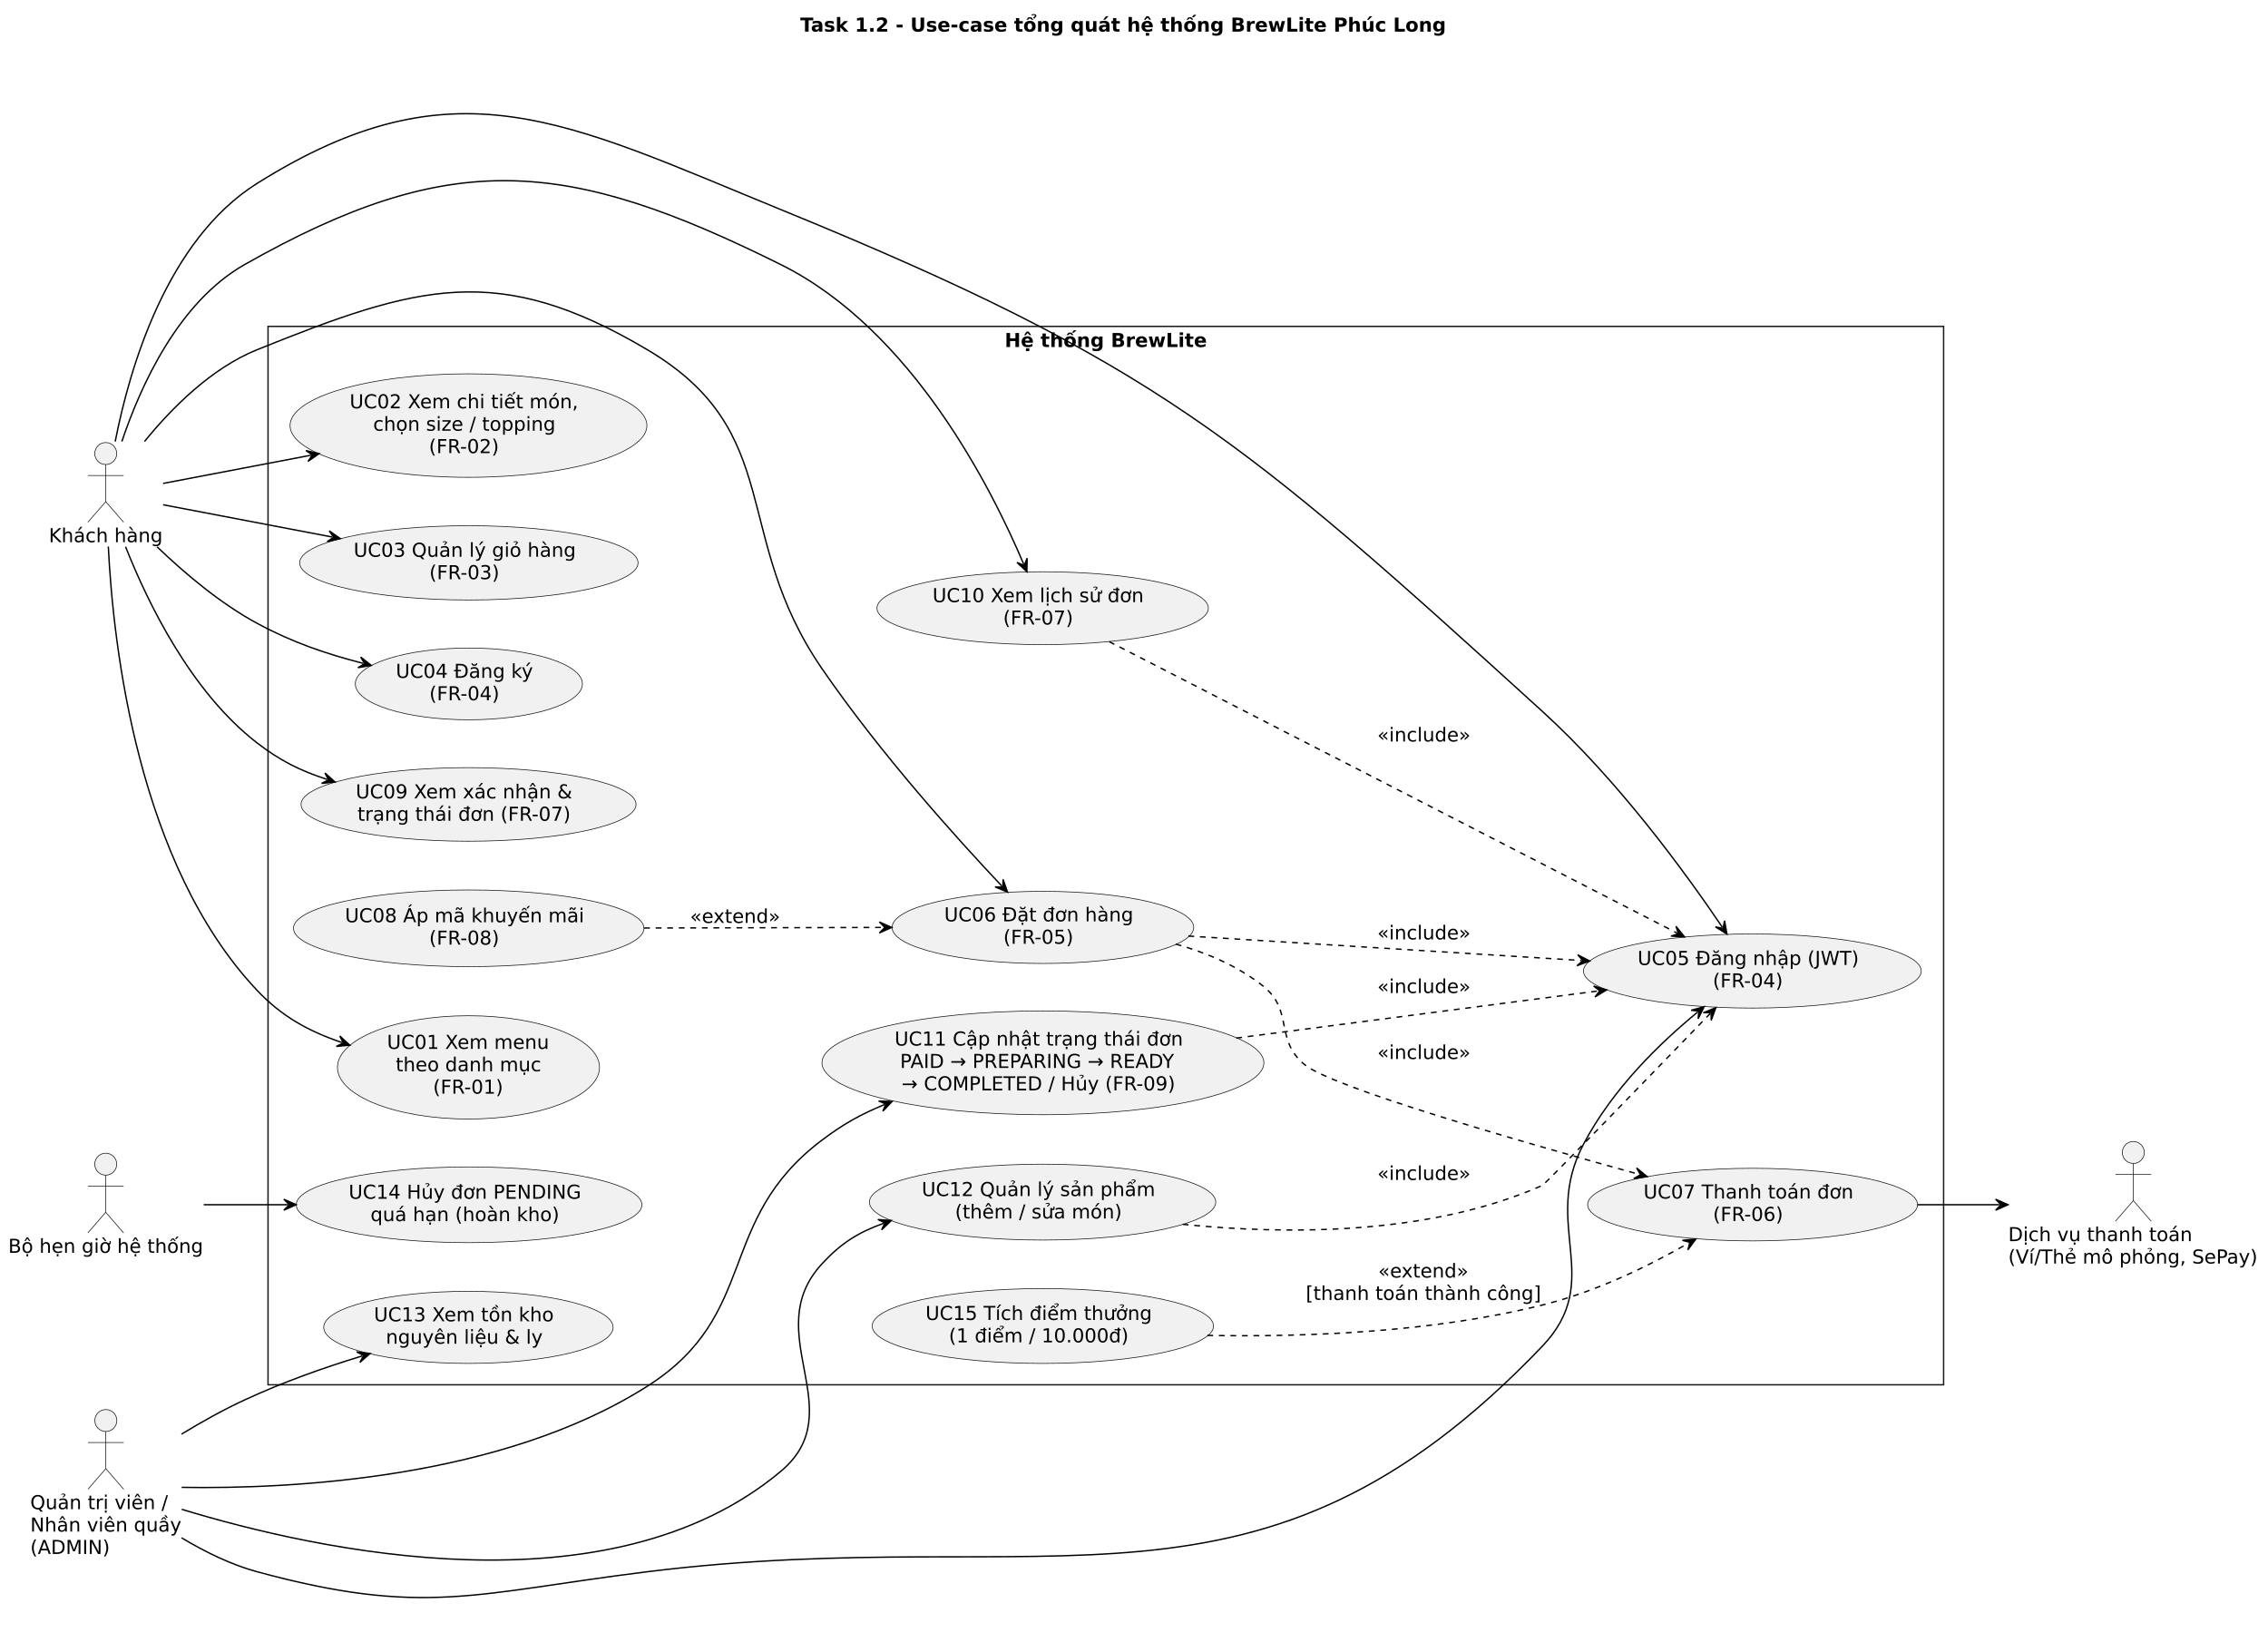
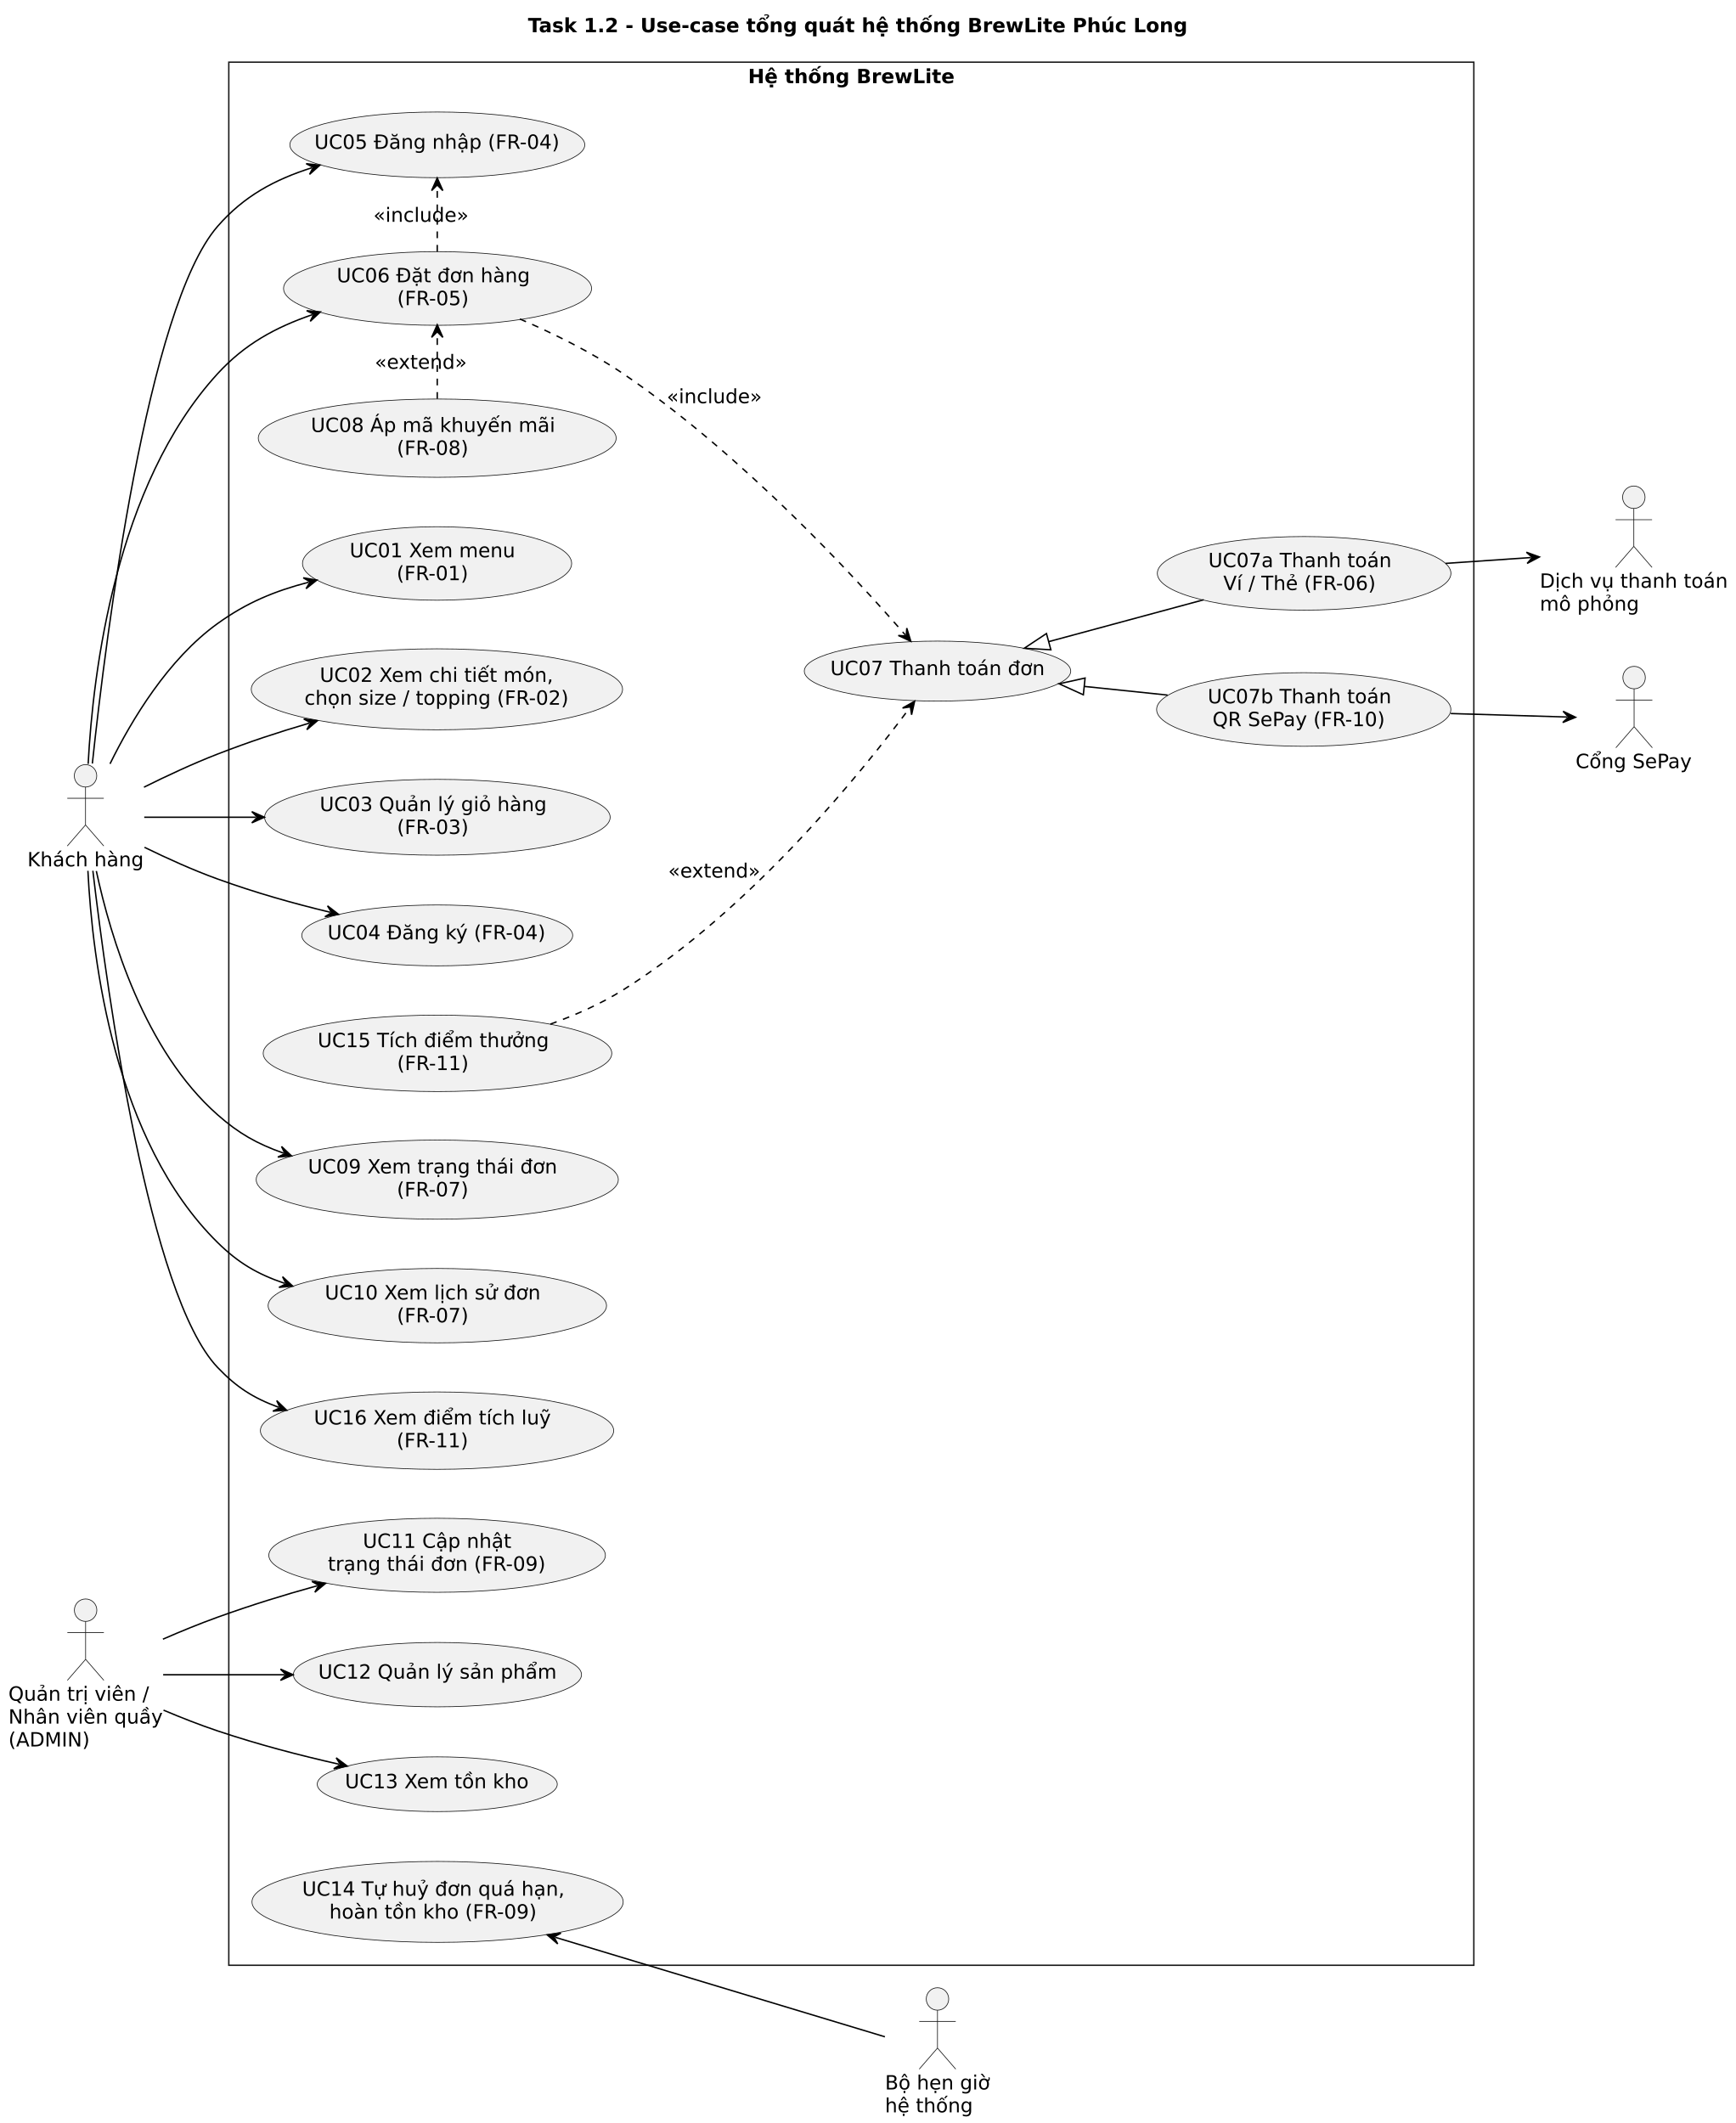
- <svg xmlns="http://www.w3.org/2000/svg" contentStyleType="text/css" height="2003.333px" preserveAspectRatio="none" style="width:2750px;height:2003px;background:#FFFFFF;" version="1.1" viewBox="0 0 2750 2003" width="2750px" zoomAndPan="magnify">
+ <svg xmlns="http://www.w3.org/2000/svg" contentStyleType="text/css" height="2206.458px" preserveAspectRatio="none" style="width:1803px;height:2206px;background:#FFFFFF;" version="1.1" viewBox="0 0 1803 2206" width="1803.958px" zoomAndPan="magnify">
  <defs />
  <g>
-     <text fill="#000000" font-family="DejaVu Sans" font-size="23.333" font-weight="bold" lengthAdjust="spacing" textLength="786.099" x="970.318" y="38.325">Task 1.2 - Use-case tổng quát hệ thống BrewLite Phúc Long</text>
+     <text fill="#000000" font-family="DejaVu Sans" font-size="20.417" font-weight="bold" lengthAdjust="spacing" textLength="687.836" x="548.54" y="33.535">Task 1.2 - Use-case tổng quát hệ thống BrewLite Phúc Long</text>
    <g id="cluster_Hệ thống BrewLite">
-       <rect fill="none" height="1283.333" style="stroke:#181818;stroke-width:1.667;" width="2031.667" x="325" y="395.762" />
-       <text fill="#000000" font-family="DejaVu Sans" font-size="23.333" font-weight="bold" lengthAdjust="spacing" textLength="245.228" x="1218.219" y="420.753">Hệ thống BrewLite</text>
+       <rect fill="none" height="1977.5" style="stroke:#181818;stroke-width:1.458;" width="1293.542" x="237.708" y="64.6" />
+       <text fill="#000000" font-family="DejaVu Sans" font-size="20.417" font-weight="bold" lengthAdjust="spacing" textLength="214.574" x="777.192" y="86.468">Hệ thống BrewLite</text>
    </g>
    <g id="elem_UC01">
-       <ellipse cx="568.052" cy="1294.213" fill="#F1F1F1" rx="158.886" ry="62.618" style="stroke:#181818;stroke-width:0.833;" />
-       <text fill="#000000" font-family="DejaVu Sans" font-size="23.333" lengthAdjust="spacing" textLength="197.627" x="469.239" y="1271.796">UC01 Xem menu</text>
-       <text fill="#000000" font-family="DejaVu Sans" font-size="23.333" lengthAdjust="spacing" textLength="176.435" x="479.834" y="1298.957">theo danh mục</text>
-       <text fill="#000000" font-family="DejaVu Sans" font-size="23.333" lengthAdjust="spacing" textLength="85.951" x="525.077" y="1326.119">(FR-01)</text>
+       <ellipse cx="454.095" cy="585.493" fill="#F1F1F1" rx="139.825" ry="38.185" style="stroke:#181818;stroke-width:0.729;" />
+       <text fill="#000000" font-family="DejaVu Sans" font-size="20.417" lengthAdjust="spacing" textLength="172.924" x="363.259" y="579.075">UC01 Xem menu</text>
+       <text fill="#000000" font-family="DejaVu Sans" font-size="20.417" lengthAdjust="spacing" textLength="75.207" x="412.117" y="602.841">(FR-01)</text>
    </g>
    <g id="elem_UC02">
-       <ellipse cx="568.039" cy="516.011" fill="#F1F1F1" rx="216.372" ry="62.749" style="stroke:#181818;stroke-width:0.833;" />
-       <text fill="#000000" font-family="DejaVu Sans" font-size="23.333" lengthAdjust="spacing" textLength="278.245" x="423.916" y="495.095">UC02 Xem chi tiết món,</text>
-       <text fill="#000000" font-family="DejaVu Sans" font-size="23.333" lengthAdjust="spacing" textLength="221.165" x="452.456" y="522.257">chọn size / topping</text>
-       <text fill="#000000" font-family="DejaVu Sans" font-size="23.333" lengthAdjust="spacing" textLength="85.951" x="520.063" y="549.418">(FR-02)</text>
+       <ellipse cx="453.942" cy="716.263" fill="#F1F1F1" rx="192.9" ry="42.08" style="stroke:#181818;stroke-width:0.729;" />
+       <text fill="#000000" font-family="DejaVu Sans" font-size="20.417" lengthAdjust="spacing" textLength="243.465" x="332.209" y="708.531">UC02 Xem chi tiết món,</text>
+       <text fill="#000000" font-family="DejaVu Sans" font-size="20.417" lengthAdjust="spacing" textLength="275.216" x="316.333" y="732.297">chọn size / topping (FR-02)</text>
    </g>
    <g id="elem_UC03">
-       <ellipse cx="568.513" cy="682.464" fill="#F1F1F1" rx="205.179" ry="45.036" style="stroke:#181818;stroke-width:0.833;" />
-       <text fill="#000000" font-family="DejaVu Sans" font-size="23.333" lengthAdjust="spacing" textLength="269.518" x="428.753" y="675.129">UC03 Quản lý giỏ hàng</text>
-       <text fill="#000000" font-family="DejaVu Sans" font-size="23.333" lengthAdjust="spacing" textLength="85.951" x="520.537" y="702.291">(FR-03)</text>
+       <ellipse cx="454.428" cy="849.214" fill="#F1F1F1" rx="179.532" ry="39.406" style="stroke:#181818;stroke-width:0.729;" />
+       <text fill="#000000" font-family="DejaVu Sans" font-size="20.417" lengthAdjust="spacing" textLength="235.828" x="332.138" y="842.796">UC03 Quản lý giỏ hàng</text>
+       <text fill="#000000" font-family="DejaVu Sans" font-size="20.417" lengthAdjust="spacing" textLength="75.207" x="412.449" y="866.563">(FR-03)</text>
    </g>
    <g id="elem_UC04">
-       <ellipse cx="568.519" cy="829.266" fill="#F1F1F1" rx="137.685" ry="43.504" style="stroke:#181818;stroke-width:0.833;" />
-       <text fill="#000000" font-family="DejaVu Sans" font-size="23.333" lengthAdjust="spacing" textLength="167.196" x="479.921" y="821.931">UC04 Đăng ký</text>
-       <text fill="#000000" font-family="DejaVu Sans" font-size="23.333" lengthAdjust="spacing" textLength="85.951" x="520.544" y="849.093">(FR-04)</text>
+       <ellipse cx="454.287" cy="971.978" fill="#F1F1F1" rx="140.745" ry="31.649" style="stroke:#181818;stroke-width:0.729;" />
+       <text fill="#000000" font-family="DejaVu Sans" font-size="20.417" lengthAdjust="spacing" textLength="227.993" x="340.291" y="976.129">UC04 Đăng ký (FR-04)</text>
    </g>
    <g id="elem_UC05">
-       <ellipse cx="2124.786" cy="1177.385" fill="#F1F1F1" rx="204.786" ry="44.957" style="stroke:#181818;stroke-width:0.833;" />
-       <text fill="#000000" font-family="DejaVu Sans" font-size="23.333" lengthAdjust="spacing" textLength="268.39" x="1985.591" y="1170.051">UC05 Đăng nhập (JWT)</text>
-       <text fill="#000000" font-family="DejaVu Sans" font-size="23.333" lengthAdjust="spacing" textLength="85.951" x="2076.811" y="1197.212">(FR-04)</text>
+       <ellipse cx="454.363" cy="150.514" fill="#F1F1F1" rx="153.217" ry="34.143" style="stroke:#181818;stroke-width:0.729;" />
+       <text fill="#000000" font-family="DejaVu Sans" font-size="20.417" lengthAdjust="spacing" textLength="255.438" x="326.644" y="154.665">UC05 Đăng nhập (FR-04)</text>
+     </g>
+     <g id="elem_UC08">
+       <ellipse cx="454.261" cy="455.285" fill="#F1F1F1" rx="185.928" ry="40.685" style="stroke:#181818;stroke-width:0.729;" />
+       <text fill="#000000" font-family="DejaVu Sans" font-size="20.417" lengthAdjust="spacing" textLength="253.823" x="322.975" y="448.867">UC08 Áp mã khuyến mãi</text>
+       <text fill="#000000" font-family="DejaVu Sans" font-size="20.417" lengthAdjust="spacing" textLength="75.207" x="412.283" y="472.633">(FR-08)</text>
    </g>
    <g id="elem_UC06">
-       <ellipse cx="1264.559" cy="1124.508" fill="#F1F1F1" rx="182.892" ry="43.747" style="stroke:#181818;stroke-width:0.833;" />
-       <text fill="#000000" font-family="DejaVu Sans" font-size="23.333" lengthAdjust="spacing" textLength="229.403" x="1144.857" y="1117.174">UC06 Đặt đơn hàng</text>
-       <text fill="#000000" font-family="DejaVu Sans" font-size="23.333" lengthAdjust="spacing" textLength="85.951" x="1216.583" y="1144.335">(FR-05)</text>
+       <ellipse cx="454.614" cy="299.753" fill="#F1F1F1" rx="160.03" ry="38.279" style="stroke:#181818;stroke-width:0.729;" />
+       <text fill="#000000" font-family="DejaVu Sans" font-size="20.417" lengthAdjust="spacing" textLength="200.727" x="349.875" y="293.335">UC06 Đặt đơn hàng</text>
+       <text fill="#000000" font-family="DejaVu Sans" font-size="20.417" lengthAdjust="spacing" textLength="75.207" x="412.635" y="317.102">(FR-05)</text>
    </g>
    <g id="elem_UC07">
-       <ellipse cx="2125.05" cy="1460.605" fill="#F1F1F1" rx="200.05" ry="44.01" style="stroke:#181818;stroke-width:0.833;" />
-       <text fill="#000000" font-family="DejaVu Sans" font-size="23.333" lengthAdjust="spacing" textLength="254.616" x="1992.742" y="1453.27">UC07 Thanh toán đơn</text>
-       <text fill="#000000" font-family="DejaVu Sans" font-size="23.333" lengthAdjust="spacing" textLength="85.951" x="2077.075" y="1480.431">(FR-06)</text>
-     </g>
-     <g id="elem_UC08">
-       <ellipse cx="568.322" cy="1125.592" fill="#F1F1F1" rx="212.489" ry="46.498" style="stroke:#181818;stroke-width:0.833;" />
-       <text fill="#000000" font-family="DejaVu Sans" font-size="23.333" lengthAdjust="spacing" textLength="290.083" x="418.281" y="1118.258">UC08 Áp mã khuyến mãi</text>
-       <text fill="#000000" font-family="DejaVu Sans" font-size="23.333" lengthAdjust="spacing" textLength="85.951" x="520.347" y="1145.419">(FR-08)</text>
+       <ellipse cx="974.033" cy="697.344" fill="#F1F1F1" rx="138.408" ry="31.182" style="stroke:#181818;stroke-width:0.729;" />
+       <text fill="#000000" font-family="DejaVu Sans" font-size="20.417" lengthAdjust="spacing" textLength="222.789" x="862.639" y="701.495">UC07 Thanh toán đơn</text>
+     </g>
+     <g id="elem_UC07a">
+       <ellipse cx="1354.935" cy="595.763" fill="#F1F1F1" rx="152.539" ry="38.247" style="stroke:#181818;stroke-width:0.729;" />
+       <text fill="#000000" font-family="DejaVu Sans" font-size="20.417" lengthAdjust="spacing" textLength="190.419" x="1255.35" y="589.345">UC07a Thanh toán</text>
+       <text fill="#000000" font-family="DejaVu Sans" font-size="20.417" lengthAdjust="spacing" textLength="159.166" x="1270.977" y="613.111">Ví / Thẻ (FR-06)</text>
+     </g>
+     <g id="elem_UC07b">
+       <ellipse cx="1354.532" cy="737.223" fill="#F1F1F1" rx="152.865" ry="38.248" style="stroke:#181818;stroke-width:0.729;" />
+       <text fill="#000000" font-family="DejaVu Sans" font-size="20.417" lengthAdjust="spacing" textLength="190.868" x="1254.723" y="730.805">UC07b Thanh toán</text>
+       <text fill="#000000" font-family="DejaVu Sans" font-size="20.417" lengthAdjust="spacing" textLength="180.869" x="1259.722" y="754.571">QR SePay (FR-10)</text>
+     </g>
+     <g id="elem_UC15">
+       <ellipse cx="454.543" cy="1094.529" fill="#F1F1F1" rx="181.105" ry="39.721" style="stroke:#181818;stroke-width:0.729;" />
+       <text fill="#000000" font-family="DejaVu Sans" font-size="20.417" lengthAdjust="spacing" textLength="240.315" x="330.01" y="1088.111">UC15 Tích điểm thưởng</text>
+       <text fill="#000000" font-family="DejaVu Sans" font-size="20.417" lengthAdjust="spacing" textLength="75.207" x="412.564" y="1111.877">(FR-11)</text>
    </g>
    <g id="elem_UC09">
-       <ellipse cx="568.122" cy="975.386" fill="#F1F1F1" rx="203.122" ry="44.624" style="stroke:#181818;stroke-width:0.833;" />
-       <text fill="#000000" font-family="DejaVu Sans" font-size="23.333" lengthAdjust="spacing" textLength="263.594" x="431.325" y="968.051">UC09 Xem xác nhận &amp;</text>
-       <text fill="#000000" font-family="DejaVu Sans" font-size="23.333" lengthAdjust="spacing" textLength="259.435" x="433.405" y="995.213">trạng thái đơn (FR-07)</text>
+       <ellipse cx="454.284" cy="1225.727" fill="#F1F1F1" rx="188.138" ry="41.128" style="stroke:#181818;stroke-width:0.729;" />
+       <text fill="#000000" font-family="DejaVu Sans" font-size="20.417" lengthAdjust="spacing" textLength="259.904" x="319.957" y="1219.309">UC09 Xem trạng thái đơn</text>
+       <text fill="#000000" font-family="DejaVu Sans" font-size="20.417" lengthAdjust="spacing" textLength="75.207" x="412.306" y="1243.076">(FR-07)</text>
    </g>
    <g id="elem_UC10">
-       <ellipse cx="1264.263" cy="737.447" fill="#F1F1F1" rx="200.929" ry="44.186" style="stroke:#181818;stroke-width:0.833;" />
-       <text fill="#000000" font-family="DejaVu Sans" font-size="23.333" lengthAdjust="spacing" textLength="257.202" x="1130.662" y="730.112">UC10 Xem lịch sử đơn</text>
-       <text fill="#000000" font-family="DejaVu Sans" font-size="23.333" lengthAdjust="spacing" textLength="85.951" x="1216.287" y="757.274">(FR-07)</text>
+       <ellipse cx="454.355" cy="1356.7" fill="#F1F1F1" rx="175.813" ry="38.663" style="stroke:#181818;stroke-width:0.729;" />
+       <text fill="#000000" font-family="DejaVu Sans" font-size="20.417" lengthAdjust="spacing" textLength="225.052" x="337.454" y="1350.282">UC10 Xem lịch sử đơn</text>
+       <text fill="#000000" font-family="DejaVu Sans" font-size="20.417" lengthAdjust="spacing" textLength="75.207" x="412.377" y="1374.048">(FR-07)</text>
+     </g>
+     <g id="elem_UC16">
+       <ellipse cx="454.066" cy="1486.58" fill="#F1F1F1" rx="183.545" ry="40.209" style="stroke:#181818;stroke-width:0.729;" />
+       <text fill="#000000" font-family="DejaVu Sans" font-size="20.417" lengthAdjust="spacing" textLength="247.193" x="326.094" y="1480.161">UC16 Xem điểm tích luỹ</text>
+       <text fill="#000000" font-family="DejaVu Sans" font-size="20.417" lengthAdjust="spacing" textLength="75.207" x="412.088" y="1503.928">(FR-11)</text>
    </g>
    <g id="elem_UC11">
-       <ellipse cx="1264.575" cy="1288.691" fill="#F1F1F1" rx="267.908" ry="62.93" style="stroke:#181818;stroke-width:0.833;" />
-       <text fill="#000000" font-family="DejaVu Sans" font-size="23.333" lengthAdjust="spacing" textLength="349.806" x="1084.672" y="1267.776">UC11 Cập nhật trạng thái đơn</text>
-       <text fill="#000000" font-family="DejaVu Sans" font-size="23.333" lengthAdjust="spacing" textLength="336.476" x="1091.337" y="1294.938">PAID → PREPARING → READY</text>
-       <text fill="#000000" font-family="DejaVu Sans" font-size="23.333" lengthAdjust="spacing" textLength="332.739" x="1093.205" y="1322.099">→ COMPLETED / Hủy (FR-09)</text>
+       <ellipse cx="454.135" cy="1616.093" fill="#F1F1F1" rx="174.864" ry="38.473" style="stroke:#181818;stroke-width:0.729;" />
+       <text fill="#000000" font-family="DejaVu Sans" font-size="20.417" lengthAdjust="spacing" textLength="154.281" x="376.995" y="1608.362">UC11 Cập nhật</text>
+       <text fill="#000000" font-family="DejaVu Sans" font-size="20.417" lengthAdjust="spacing" textLength="227.006" x="340.632" y="1632.128">trạng thái đơn (FR-09)</text>
    </g>
    <g id="elem_UC12">
-       <ellipse cx="1264.157" cy="1457.593" fill="#F1F1F1" rx="209.99" ry="45.998" style="stroke:#181818;stroke-width:0.833;" />
-       <text fill="#000000" font-family="DejaVu Sans" font-size="23.333" lengthAdjust="spacing" textLength="283.133" x="1117.59" y="1450.258">UC12 Quản lý sản phẩm</text>
-       <text fill="#000000" font-family="DejaVu Sans" font-size="23.333" lengthAdjust="spacing" textLength="202.378" x="1157.968" y="1477.419">(thêm / sửa món)</text>
+       <ellipse cx="454.489" cy="1740.122" fill="#F1F1F1" rx="149.697" ry="33.439" style="stroke:#181818;stroke-width:0.729;" />
+       <text fill="#000000" font-family="DejaVu Sans" font-size="20.417" lengthAdjust="spacing" textLength="247.742" x="330.618" y="1744.274">UC12 Quản lý sản phẩm</text>
    </g>
    <g id="elem_UC13">
-       <ellipse cx="567.957" cy="1609.477" fill="#F1F1F1" rx="175.457" ry="43.716" style="stroke:#181818;stroke-width:0.833;" />
-       <text fill="#000000" font-family="DejaVu Sans" font-size="23.333" lengthAdjust="spacing" textLength="219.172" x="453.371" y="1602.142">UC13 Xem tồn kho</text>
-       <text fill="#000000" font-family="DejaVu Sans" font-size="23.333" lengthAdjust="spacing" textLength="190.187" x="467.863" y="1629.304">nguyên liệu &amp; ly</text>
+       <ellipse cx="454.288" cy="1853.978" fill="#F1F1F1" rx="124.705" ry="28.441" style="stroke:#181818;stroke-width:0.729;" />
+       <text fill="#000000" font-family="DejaVu Sans" font-size="20.417" lengthAdjust="spacing" textLength="191.775" x="358.401" y="1858.13">UC13 Xem tồn kho</text>
    </g>
    <g id="elem_UC14">
-       <ellipse cx="568.745" cy="1460.844" fill="#F1F1F1" rx="209.579" ry="45.916" style="stroke:#181818;stroke-width:0.833;" />
-       <text fill="#000000" font-family="DejaVu Sans" font-size="23.333" lengthAdjust="spacing" textLength="281.982" x="422.754" y="1453.509">UC14 Hủy đơn PENDING</text>
-       <text fill="#000000" font-family="DejaVu Sans" font-size="23.333" lengthAdjust="spacing" textLength="228.958" x="449.266" y="1480.671">quá hạn (hoàn kho)</text>
-     </g>
-     <g id="elem_UC15">
-       <ellipse cx="1264.477" cy="1607.824" fill="#F1F1F1" rx="206.977" ry="45.395" style="stroke:#181818;stroke-width:0.833;" />
-       <text fill="#000000" font-family="DejaVu Sans" font-size="23.333" lengthAdjust="spacing" textLength="274.645" x="1122.155" y="1600.489">UC15 Tích điểm thưởng</text>
-       <text fill="#000000" font-family="DejaVu Sans" font-size="23.333" lengthAdjust="spacing" textLength="217.998" x="1150.478" y="1627.65">(1 điểm / 10.000đ)</text>
+       <ellipse cx="454.631" cy="1976.255" fill="#F1F1F1" rx="192.86" ry="42.072" style="stroke:#181818;stroke-width:0.729;" />
+       <text fill="#000000" font-family="DejaVu Sans" font-size="20.417" lengthAdjust="spacing" textLength="272.684" x="313.914" y="1969.837">UC14 Tự huỷ đơn quá hạn,</text>
+       <text fill="#000000" font-family="DejaVu Sans" font-size="20.417" lengthAdjust="spacing" textLength="216.249" x="342.131" y="1993.603">hoàn tồn kho (FR-09)</text>
    </g>
    <g id="elem_KH">
-       <ellipse cx="128.221" cy="549.928" fill="#F1F1F1" rx="13.333" ry="13.333" style="stroke:#181818;stroke-width:0.833;" />
-       <path d="M128.221,563.261 L128.221,608.261 M106.554,576.595 L149.888,576.595 M128.221,608.261 L106.554,633.261 M128.221,608.261 L149.888,633.261 " fill="none" style="stroke:#181818;stroke-width:0.833;" />
-       <text fill="#000000" font-family="DejaVu Sans" font-size="23.333" lengthAdjust="spacing" textLength="138.109" x="59.167" y="657.42">Khách hàng</text>
+       <ellipse cx="88.86" cy="806.162" fill="#F1F1F1" rx="11.667" ry="11.667" style="stroke:#181818;stroke-width:0.729;" />
+       <path d="M88.86,817.829 L88.86,857.204 M69.902,829.495 L107.818,829.495 M88.86,857.204 L69.902,879.079 M88.86,857.204 L107.818,879.079 " fill="none" style="stroke:#181818;stroke-width:0.729;" />
+       <text fill="#000000" font-family="DejaVu Sans" font-size="20.417" lengthAdjust="spacing" textLength="120.845" x="28.438" y="900.217">Khách hàng</text>
    </g>
    <g id="elem_AD">
-       <ellipse cx="128.32" cy="1722.428" fill="#F1F1F1" rx="13.333" ry="13.333" style="stroke:#181818;stroke-width:0.833;" />
-       <path d="M128.32,1735.762 L128.32,1780.762 M106.653,1749.095 L149.986,1749.095 M128.32,1780.762 L106.653,1805.762 M128.32,1780.762 L149.986,1805.762 " fill="none" style="stroke:#181818;stroke-width:0.833;" />
-       <text fill="#000000" font-family="DejaVu Sans" font-size="23.333" lengthAdjust="spacing" textLength="167.013" x="36.667" y="1829.92">Quản trị viên /</text>
-       <text fill="#000000" font-family="DejaVu Sans" font-size="23.333" lengthAdjust="spacing" textLength="183.306" x="36.667" y="1857.081">Nhân viên quầy</text>
-       <text fill="#000000" font-family="DejaVu Sans" font-size="23.333" lengthAdjust="spacing" textLength="96.603" x="36.667" y="1884.243">(ADMIN)</text>
+       <ellipse cx="88.946" cy="1673.141" fill="#F1F1F1" rx="11.667" ry="11.667" style="stroke:#181818;stroke-width:0.729;" />
+       <path d="M88.946,1684.808 L88.946,1724.183 M69.988,1696.475 L107.905,1696.475 M88.946,1724.183 L69.988,1746.058 M88.946,1724.183 L107.905,1746.058 " fill="none" style="stroke:#181818;stroke-width:0.729;" />
+       <text fill="#000000" font-family="DejaVu Sans" font-size="20.417" lengthAdjust="spacing" textLength="146.137" x="8.75" y="1767.197">Quản trị viên /</text>
+       <text fill="#000000" font-family="DejaVu Sans" font-size="20.417" lengthAdjust="spacing" textLength="160.393" x="8.75" y="1790.963">Nhân viên quầy</text>
+       <text fill="#000000" font-family="DejaVu Sans" font-size="20.417" lengthAdjust="spacing" textLength="84.528" x="8.75" y="1814.729">(ADMIN)</text>
    </g>
    <g id="elem_PAY">
-       <ellipse cx="2586.701" cy="1397.428" fill="#F1F1F1" rx="13.333" ry="13.333" style="stroke:#181818;stroke-width:0.833;" />
-       <path d="M2586.701,1410.762 L2586.701,1455.762 M2565.034,1424.095 L2608.367,1424.095 M2586.701,1455.762 L2565.034,1480.762 M2586.701,1455.762 L2608.367,1480.762 " fill="none" style="stroke:#181818;stroke-width:0.833;" />
-       <text fill="#000000" font-family="DejaVu Sans" font-size="23.333" lengthAdjust="spacing" textLength="223.239" x="2435" y="1504.92">Dịch vụ thanh toán</text>
-       <text fill="#000000" font-family="DejaVu Sans" font-size="23.333" lengthAdjust="spacing" textLength="303.402" x="2435" y="1532.081">(Ví/Thẻ mô phỏng, SePay)</text>
+       <ellipse cx="1697.459" cy="516.683" fill="#F1F1F1" rx="11.667" ry="11.667" style="stroke:#181818;stroke-width:0.729;" />
+       <path d="M1697.459,528.35 L1697.459,567.725 M1678.5,540.016 L1716.417,540.016 M1697.459,567.725 L1678.5,589.6 M1697.459,567.725 L1716.417,589.6 " fill="none" style="stroke:#181818;stroke-width:0.729;" />
+       <text fill="#000000" font-family="DejaVu Sans" font-size="20.417" lengthAdjust="spacing" textLength="195.334" x="1599.792" y="610.738">Dịch vụ thanh toán</text>
+       <text fill="#000000" font-family="DejaVu Sans" font-size="20.417" lengthAdjust="spacing" textLength="103.16" x="1599.792" y="634.505">mô phỏng</text>
+     </g>
+     <g id="elem_SEPAY">
+       <ellipse cx="1697.761" cy="704.079" fill="#F1F1F1" rx="11.667" ry="11.667" style="stroke:#181818;stroke-width:0.729;" />
+       <path d="M1697.761,715.745 L1697.761,755.12 M1678.802,727.412 L1716.719,727.412 M1697.761,755.12 L1678.802,776.995 M1697.761,755.12 L1716.719,776.995 " fill="none" style="stroke:#181818;stroke-width:0.729;" />
+       <text fill="#000000" font-family="DejaVu Sans" font-size="20.417" lengthAdjust="spacing" textLength="121.563" x="1636.979" y="798.134">Cổng SePay</text>
    </g>
    <g id="elem_TIMER">
-       <ellipse cx="128.205" cy="1411.595" fill="#F1F1F1" rx="13.333" ry="13.333" style="stroke:#181818;stroke-width:0.833;" />
-       <path d="M128.205,1424.928 L128.205,1469.928 M106.538,1438.262 L149.871,1438.262 M128.205,1469.928 L106.538,1494.928 M128.205,1469.928 L149.871,1494.928 " fill="none" style="stroke:#181818;stroke-width:0.833;" />
-       <text fill="#000000" font-family="DejaVu Sans" font-size="23.333" lengthAdjust="spacing" textLength="236.41" x="10" y="1519.087">Bộ hẹn giờ hệ thống</text>
+       <ellipse cx="974" cy="2077.1" fill="#F1F1F1" rx="11.667" ry="11.667" style="stroke:#181818;stroke-width:0.729;" />
+       <path d="M974,2088.766 L974,2128.141 M955.042,2100.433 L992.958,2100.433 M974,2128.141 L955.042,2150.016 M974,2128.141 L992.958,2150.016 " fill="none" style="stroke:#181818;stroke-width:0.729;" />
+       <text fill="#000000" font-family="DejaVu Sans" font-size="20.417" lengthAdjust="spacing" textLength="109.042" x="919.479" y="2171.155">Bộ hẹn giờ</text>
+       <text fill="#000000" font-family="DejaVu Sans" font-size="20.417" lengthAdjust="spacing" textLength="91.327" x="919.479" y="2194.921">hệ thống</text>
    </g>
    <g id="link_KH_UC01">
-       <path d="M131.333,662.645 C137.267,783.412 167.117,1047.611 311.667,1200.762 C341.6,1232.461 373.729,1250.235 414.646,1264.102 " fill="none" id="KH-to-UC01" style="stroke:#000000;stroke-width:1.667;" />
-       <polygon fill="#000000" points="424.117,1267.312,412.05,1256.183,416.224,1264.637,407.771,1268.811,424.117,1267.312" style="stroke:#000000;stroke-width:1.667;" />
+       <path d="M114.304,793.693 C136.748,748.018 174.577,684.975 226.042,647.933 C256.215,626.218 285.124,614.218 320.765,604.943 " fill="none" id="KH-to-UC01" style="stroke:#000000;stroke-width:1.458;" />
+       <polygon fill="#000000" points="329.233,602.739,315.062,600.399,322.177,604.576,318,611.69,329.233,602.739" style="stroke:#000000;stroke-width:1.458;" />
    </g>
    <g id="link_KH_UC02">
-       <path d="M197.75,586.162 C248.417,576.495 310.344,564.668 377.127,551.934 " fill="none" id="KH-to-UC02" style="stroke:#000000;stroke-width:1.667;" />
-       <polygon fill="#000000" points="386.95,550.062,370.967,546.322,378.764,551.622,373.464,559.419,386.95,550.062" style="stroke:#000000;stroke-width:1.667;" />
+       <path d="M149.581,817.96 C173.002,806.293 200.433,793.475 226.042,783.558 C259.16,770.739 287.401,761.401 321.38,751.383 " fill="none" id="KH-to-UC02" style="stroke:#000000;stroke-width:1.458;" />
+       <polygon fill="#000000" points="329.773,748.908,315.534,747.025,322.779,750.97,318.834,758.215,329.773,748.908" style="stroke:#000000;stroke-width:1.458;" />
    </g>
    <g id="link_KH_UC03">
-       <path d="M197.75,612.028 C255,622.945 329.377,637.136 402.877,651.169 " fill="none" id="KH-to-UC03" style="stroke:#000000;stroke-width:1.667;" />
-       <polygon fill="#000000" points="412.7,653.045,399.216,643.683,404.514,651.482,396.716,656.78,412.7,653.045" style="stroke:#000000;stroke-width:1.667;" />
+       <path d="M149.858,849.183 C184.29,849.183 220.894,849.183 266,849.183 " fill="none" id="KH-to-UC03" style="stroke:#000000;stroke-width:1.458;" />
+       <polygon fill="#000000" points="274.75,849.183,261.625,843.35,267.458,849.183,261.625,855.016,274.75,849.183" style="stroke:#000000;stroke-width:1.458;" />
    </g>
    <g id="link_KH_UC04">
-       <path d="M190.483,663.062 C223.617,694.861 266.983,731.578 311.667,755.761 C354.417,778.878 395.541,792.931 440.525,804.365 " fill="none" id="KH-to-UC04" style="stroke:#000000;stroke-width:1.667;" />
-       <polygon fill="#000000" points="450.217,806.828,437.321,796.672,442.14,804.775,434.037,809.594,450.217,806.828" style="stroke:#000000;stroke-width:1.667;" />
+       <path d="M150.135,880.45 C173.41,891.825 200.565,904.148 226.042,913.35 C266.379,927.933 303.478,938.339 343.159,947.964 " fill="none" id="KH-to-UC04" style="stroke:#000000;stroke-width:1.458;" />
+       <polygon fill="#000000" points="351.663,950.027,340.282,941.264,344.576,948.308,337.532,952.602,351.663,950.027" style="stroke:#000000;stroke-width:1.458;" />
    </g>
    <g id="link_KH_UC05">
-       <path d="M139.7,535.378 C156.9,447.278 201.917,291.345 311.667,222.428 C550.967,72.162 685.1,147.178 946.667,254.095 C1401.567,440.012 1506.433,531.778 1870,862.428 C1963.2,947.178 2044.648,1059.661 2088.348,1124.278 " fill="none" id="KH-to-UC05" style="stroke:#000000;stroke-width:1.667;" />
-       <polygon fill="#000000" points="2093.95,1132.562,2091.069,1116.401,2089.282,1125.659,2080.024,1123.871,2093.95,1132.562" style="stroke:#000000;stroke-width:1.667;" />
+       <path d="M95.944,793.387 C110.352,658.404 153.081,319.152 226.042,235.225 C253.327,203.827 285.096,186.727 324.019,174.302 " fill="none" id="KH-to-UC05" style="stroke:#000000;stroke-width:1.458;" />
+       <polygon fill="#000000" points="332.354,171.641,318.077,170.076,325.408,173.859,321.625,181.19,332.354,171.641" style="stroke:#000000;stroke-width:1.458;" />
    </g>
    <g id="link_KH_UC06">
-       <path d="M175.2,535.345 C207.917,495.078 256.033,446.528 311.667,424.095 C506.767,345.411 604.017,316.845 785,424.095 C953.55,523.978 885.683,649.312 996.667,810.761 C1067.783,914.228 1159.904,1016.255 1214.82,1074.455 " fill="none" id="KH-to-UC06" style="stroke:#000000;stroke-width:1.667;" />
-       <polygon fill="#000000" points="1221.683,1081.728,1216.238,1066.243,1215.964,1075.667,1206.54,1075.393,1221.683,1081.728" style="stroke:#000000;stroke-width:1.667;" />
+       <path d="M91.598,793.766 C96.571,698.814 119.992,504.112 226.042,388.35 C254.173,357.637 285.959,340.226 324.604,326.94 " fill="none" id="KH-to-UC06" style="stroke:#000000;stroke-width:1.458;" />
+       <polygon fill="#000000" points="332.879,324.095,318.571,322.846,325.984,326.466,322.363,333.879,332.879,324.095" style="stroke:#000000;stroke-width:1.458;" />
    </g>
    <g id="link_KH_UC09">
-       <path d="M152.283,662.978 C179.433,731.611 231.817,839.111 311.667,900.761 C339.25,922.045 363.226,934.194 396.743,945.127 " fill="none" id="KH-to-UC09" style="stroke:#000000;stroke-width:1.667;" />
-       <polygon fill="#000000" points="406.25,948.228,394.057,937.238,398.327,945.644,389.922,949.914,406.25,948.228" style="stroke:#000000;stroke-width:1.667;" />
+       <path d="M100.085,905.066 C114.99,974.366 150.194,1091.485 226.042,1158.35 C247.902,1177.629 266.831,1188.464 294.7,1198.264 " fill="none" id="KH-to-UC09" style="stroke:#000000;stroke-width:1.458;" />
+       <polygon fill="#000000" points="302.954,1201.166,292.507,1191.309,296.075,1198.747,288.637,1202.315,302.954,1201.166" style="stroke:#000000;stroke-width:1.458;" />
    </g>
    <g id="link_KH_UC10">
-       <path d="M147.767,535.345 C170.233,468.345 216.067,366.445 296.667,320.762 C548,178.311 687.95,192.228 946.667,320.762 C1106.4,400.111 1203.102,593.936 1241.235,684.019 " fill="none" id="KH-to-UC10" style="stroke:#000000;stroke-width:1.667;" />
-       <polygon fill="#000000" points="1245.133,693.228,1245.425,676.816,1241.885,685.554,1233.147,682.014,1245.133,693.228" style="stroke:#000000;stroke-width:1.667;" />
-     </g>
-     <g id="link_AD_UC05">
-       <path d="M220.033,1864.578 C248.017,1881.378 279.9,1897.128 311.667,1905.762 C514.667,1960.945 576.233,1931.645 785,1905.762 C1278.5,1844.545 1526.45,1991.961 1870,1632.428 C1946.783,1552.078 1868.167,1485.728 1920,1387.428 C1955.633,1319.861 2011.922,1265.528 2058.638,1226.961 " fill="none" id="AD-to-UC05" style="stroke:#000000;stroke-width:1.667;" />
-       <polygon fill="#000000" points="2066.35,1220.595,2050.538,1225.003,2059.924,1225.9,2059.027,1235.285,2066.35,1220.595" style="stroke:#000000;stroke-width:1.667;" />
+       <path d="M91.335,904.862 C95.958,998.05 118.942,1185.664 226.042,1291.058 C247.508,1312.189 267.065,1323.776 295.838,1333.576 " fill="none" id="KH-to-UC10" style="stroke:#000000;stroke-width:1.458;" />
+       <polygon fill="#000000" points="304.121,1336.398,293.577,1326.644,297.219,1334.047,289.816,1337.688,304.121,1336.398" style="stroke:#000000;stroke-width:1.458;" />
+     </g>
+     <g id="link_KH_UC16">
+       <path d="M96.483,904.804 C111.621,1033.443 154.992,1346.241 226.042,1420.85 C245.54,1441.325 262.787,1452.516 289.591,1462.345 " fill="none" id="KH-to-UC16" style="stroke:#000000;stroke-width:1.458;" />
+       <polygon fill="#000000" points="297.806,1465.358,287.492,1455.362,290.96,1462.848,283.475,1466.316,297.806,1465.358" style="stroke:#000000;stroke-width:1.458;" />
    </g>
    <g id="link_AD_UC11">
-       <path d="M220.267,1803.461 C354.15,1805.661 608.483,1792.961 785,1680.762 C922.2,1593.545 866.817,1480.262 996.667,1382.428 C1022.067,1363.295 1042.453,1351.668 1072.536,1339.285 " fill="none" id="AD-to-UC11" style="stroke:#000000;stroke-width:1.667;" />
-       <polygon fill="#000000" points="1081.783,1335.478,1065.375,1335.023,1074.077,1338.65,1070.45,1347.353,1081.783,1335.478" style="stroke:#000000;stroke-width:1.667;" />
+       <path d="M169.269,1703.256 C187.702,1695.22 207.404,1687.141 226.042,1680.433 C262.033,1667.483 293.562,1657.768 329.772,1647.691 " fill="none" id="AD-to-UC11" style="stroke:#000000;stroke-width:1.458;" />
+       <polygon fill="#000000" points="338.202,1645.345,323.994,1643.245,331.177,1647.3,327.122,1654.484,338.202,1645.345" style="stroke:#000000;stroke-width:1.458;" />
    </g>
    <g id="link_AD_UC12">
-       <path d="M220.383,1830.095 C385.633,1880.478 738.633,1958.078 946.667,1784.095 C1034.15,1710.928 919.267,1616.178 996.667,1532.428 C1019.283,1507.945 1039.805,1494.609 1071.405,1483.258 " fill="none" id="AD-to-UC12" style="stroke:#000000;stroke-width:1.667;" />
-       <polygon fill="#000000" points="1080.817,1479.878,1064.446,1478.674,1072.974,1482.695,1068.953,1491.223,1080.817,1479.878" style="stroke:#000000;stroke-width:1.667;" />
+       <path d="M169.502,1740.225 C209.067,1740.225 249.535,1740.225 295.794,1740.225 " fill="none" id="AD-to-UC12" style="stroke:#000000;stroke-width:1.458;" />
+       <polygon fill="#000000" points="304.544,1740.225,291.419,1734.391,297.252,1740.225,291.419,1746.058,304.544,1740.225" style="stroke:#000000;stroke-width:1.458;" />
    </g>
    <g id="link_AD_UC13">
-       <path d="M220.033,1738.961 C244.3,1724.211 270.967,1709.278 296.667,1697.428 C345.033,1675.128 391.089,1658.841 439.222,1644.091 " fill="none" id="AD-to-UC13" style="stroke:#000000;stroke-width:1.667;" />
-       <polygon fill="#000000" points="448.783,1641.161,432.488,1639.182,440.816,1643.603,436.395,1651.93,448.783,1641.161" style="stroke:#000000;stroke-width:1.667;" />
-     </g>
-     <g id="link_UC07_PAY">
-       <path d="M2325.033,1460.762 C2361.8,1460.762 2389.65,1460.762 2424.7,1460.762 " fill="none" id="UC07-to-PAY" style="stroke:#000000;stroke-width:1.667;" />
-       <polygon fill="#000000" points="2434.7,1460.762,2419.7,1454.095,2426.367,1460.762,2419.7,1467.428,2434.7,1460.762" style="stroke:#000000;stroke-width:1.667;" />
-     </g>
-     <g id="link_TIMER_UC14">
-       <path d="M247.017,1460.762 C281.633,1460.762 310.6,1460.762 349.133,1460.762 " fill="none" id="TIMER-to-UC14" style="stroke:#000000;stroke-width:1.667;" />
-       <polygon fill="#000000" points="359.133,1460.762,344.133,1454.095,350.8,1460.762,344.133,1467.428,359.133,1460.762" style="stroke:#000000;stroke-width:1.667;" />
+       <path d="M169.881,1777.018 C188.11,1784.718 207.565,1792.375 226.042,1798.558 C269.66,1813.156 310.653,1823.759 352.259,1833.209 " fill="none" id="AD-to-UC13" style="stroke:#000000;stroke-width:1.458;" />
+       <polygon fill="#000000" points="360.792,1835.148,349.285,1826.552,353.681,1833.533,346.701,1837.929,360.792,1835.148" style="stroke:#000000;stroke-width:1.458;" />
+     </g>
+     <g id="link_UC07a_PAY">
+       <path d="M1501.835,585.429 C1534.794,583.168 1560.277,581.42 1590.625,579.335 " fill="none" id="UC07a-to-PAY" style="stroke:#000000;stroke-width:1.458;" />
+       <polygon fill="#000000" points="1599.354,578.735,1585.86,573.815,1592.08,579.235,1586.66,585.454,1599.354,578.735" style="stroke:#000000;stroke-width:1.458;" />
+     </g>
+     <g id="link_UC07b_SEPAY">
+       <path d="M1507.26,741.427 C1553.169,742.812 1592.198,743.979 1628.189,745.058 " fill="none" id="UC07b-to-SEPAY" style="stroke:#000000;stroke-width:1.458;" />
+       <polygon fill="#000000" points="1636.935,745.32,1623.991,739.096,1629.647,745.102,1623.641,750.758,1636.935,745.32" style="stroke:#000000;stroke-width:1.458;" />
+     </g>
+     <g id="link_UC14_TIMER">
+       <path d="M576.922,2013.056 C685.656,2045.883 837.083,2091.581 919.392,2116.416 " fill="none" id="UC14-backto-TIMER" style="stroke:#000000;stroke-width:1.458;" />
+       <polygon fill="#000000" points="568.546,2010.527,579.425,2019.905,575.526,2012.634,582.797,2008.736,568.546,2010.527" style="stroke:#000000;stroke-width:1.458;" />
+     </g>
+     <g id="link_UC07_UC07a">
+       <path d="M1089.515,666.734 C1145.34,651.64 1192.29,638.964 1250.623,623.2 " fill="none" id="UC07-backto-UC07a" style="stroke:#000000;stroke-width:1.458;" />
+       <polygon fill="none" points="1064.175,673.585,1091.799,675.18,1087.231,658.287,1064.175,673.585" style="stroke:#000000;stroke-width:1.458;" />
+     </g>
+     <g id="link_UC07_UC07b">
+       <path d="M1126.45,713.245 C1162.559,717.008 1176.088,718.414 1213.071,722.264 " fill="none" id="UC07-backto-UC07b" style="stroke:#000000;stroke-width:1.458;" />
+       <polygon fill="none" points="1100.342,710.525,1125.543,721.948,1127.357,704.542,1100.342,710.525" style="stroke:#000000;stroke-width:1.458;" />
    </g>
    <g id="link_UC06_UC05">
-       <path d="M1440.917,1134.978 C1582.233,1143.762 1770.986,1155.507 1917.553,1164.624 " fill="none" id="UC06-to-UC05" style="stroke:#000000;stroke-width:1.667;stroke-dasharray:7.0,7.0;" />
-       <polygon fill="#000000" points="1927.533,1165.245,1912.976,1157.66,1919.216,1164.727,1912.148,1170.967,1927.533,1165.245" style="stroke:#000000;stroke-width:1.667;" />
-       <text fill="#000000" font-family="DejaVu Sans" font-size="23.333" lengthAdjust="spacing" textLength="113.089" x="1670" y="1139.087">«include»</text>
+       <path d="M454.271,261.475 C454.271,237.879 454.271,216.558 454.271,193.677 " fill="none" id="UC06-to-UC05" style="stroke:#000000;stroke-width:1.458;stroke-dasharray:7.0,7.0;" />
+       <polygon fill="#000000" points="454.271,184.927,448.438,198.052,454.271,192.218,460.104,198.052,454.271,184.927" style="stroke:#000000;stroke-width:1.458;" />
+       <text fill="#000000" font-family="DejaVu Sans" font-size="20.417" lengthAdjust="spacing" textLength="98.953" x="387.917" y="230.478">«include»</text>
    </g>
    <g id="link_UC06_UC07">
-       <path d="M1425.6,1144.661 C1463.25,1155.312 1501.25,1171.411 1531.667,1195.762 C1568.917,1225.562 1545.033,1260.195 1581.667,1290.762 C1614.217,1317.911 1837.911,1382.65 1987.527,1423.966 " fill="none" id="UC06-to-UC07" style="stroke:#000000;stroke-width:1.667;stroke-dasharray:7.0,7.0;" />
-       <polygon fill="#000000" points="1997.167,1426.628,1984.482,1416.209,1989.134,1424.41,1980.933,1429.062,1997.167,1426.628" style="stroke:#000000;stroke-width:1.667;" />
-       <text fill="#000000" font-family="DejaVu Sans" font-size="23.333" lengthAdjust="spacing" textLength="113.089" x="1670" y="1284.087">«include»</text>
+       <path d="M540.079,331.445 C574.744,346.393 614.425,365.848 647.5,388.35 C772.144,473.123 888.424,599.765 940.574,659.79 " fill="none" id="UC06-to-UC07" style="stroke:#000000;stroke-width:1.458;stroke-dasharray:7.0,7.0;" />
+       <polygon fill="#000000" points="946.312,666.395,942.108,652.662,941.53,660.891,933.301,660.313,946.312,666.395" style="stroke:#000000;stroke-width:1.458;" />
+       <text fill="#000000" font-family="DejaVu Sans" font-size="20.417" lengthAdjust="spacing" textLength="98.953" x="692.708" y="418.967">«include»</text>
    </g>
    <g id="link_UC08_UC06">
-       <path d="M781.067,1125.245 C876.95,1125.012 979.233,1124.768 1071.233,1124.552 " fill="none" id="UC08-to-UC06" style="stroke:#000000;stroke-width:1.667;stroke-dasharray:7.0,7.0;" />
-       <polygon fill="#000000" points="1081.233,1124.528,1066.218,1117.897,1072.9,1124.548,1066.249,1131.23,1081.233,1124.528" style="stroke:#000000;stroke-width:1.667;" />
-       <text fill="#000000" font-family="DejaVu Sans" font-size="23.333" lengthAdjust="spacing" textLength="109.819" x="836.667" y="1119.087">«extend»</text>
+       <path d="M454.271,414.439 C454.271,390.595 454.271,369.508 454.271,346.189 " fill="none" id="UC08-to-UC06" style="stroke:#000000;stroke-width:1.458;stroke-dasharray:7.0,7.0;" />
+       <polygon fill="#000000" points="454.271,337.439,448.438,350.564,454.271,344.731,460.104,350.564,454.271,337.439" style="stroke:#000000;stroke-width:1.458;" />
+       <text fill="#000000" font-family="DejaVu Sans" font-size="20.417" lengthAdjust="spacing" textLength="96.092" x="389.375" y="383.238">«extend»</text>
    </g>
    <g id="link_UC15_UC07">
-       <path d="M1463.917,1619.211 C1583.267,1621.411 1737.333,1615.528 1870,1582.428 C1936.75,1565.762 1998.133,1535.505 2047.617,1507.238 " fill="none" id="UC15-to-UC07" style="stroke:#000000;stroke-width:1.667;stroke-dasharray:7.0,7.0;" />
-       <polygon fill="#000000" points="2056.3,1502.278,2039.968,1503.93,2049.064,1506.412,2046.582,1515.507,2056.3,1502.278" style="stroke:#000000;stroke-width:1.667;" />
-       <text fill="#000000" font-family="DejaVu Sans" font-size="23.333" lengthAdjust="spacing" textLength="109.819" x="1671.073" y="1549.087">«extend»</text>
-       <text fill="#000000" font-family="DejaVu Sans" font-size="23.333" lengthAdjust="spacing" textLength="285.298" x="1583.333" y="1576.248">[thanh toán thành công]</text>
-     </g>
-     <g id="link_UC11_UC05">
-       <path d="M1499.017,1258.728 C1640.6,1240.278 1808.5,1218.419 1938.1,1201.552 " fill="none" id="UC11-to-UC05" style="stroke:#000000;stroke-width:1.667;stroke-dasharray:7.0,7.0;" />
-       <polygon fill="#000000" points="1948.017,1200.262,1932.282,1195.586,1939.753,1201.337,1934.003,1208.808,1948.017,1200.262" style="stroke:#000000;stroke-width:1.667;" />
-       <text fill="#000000" font-family="DejaVu Sans" font-size="23.333" lengthAdjust="spacing" textLength="113.089" x="1670" y="1204.087">«include»</text>
-     </g>
-     <g id="link_UC12_UC05">
-       <path d="M1434.15,1484.528 C1559.683,1497.161 1732.467,1498.145 1870,1437.428 C1873.4,1435.928 2002.202,1302.853 2073.552,1229.003 " fill="none" id="UC12-to-UC05" style="stroke:#000000;stroke-width:1.667;stroke-dasharray:7.0,7.0;" />
-       <polygon fill="#000000" points="2080.5,1221.812,2065.283,1227.967,2074.71,1227.805,2074.872,1237.231,2080.5,1221.812" style="stroke:#000000;stroke-width:1.667;" />
-       <text fill="#000000" font-family="DejaVu Sans" font-size="23.333" lengthAdjust="spacing" textLength="113.089" x="1670" y="1430.753">«include»</text>
-     </g>
-     <g id="link_UC10_UC05">
-       <path d="M1344.967,778.028 C1507.7,861.528 1869.47,1047.163 2033.62,1131.396 " fill="none" id="UC10-to-UC05" style="stroke:#000000;stroke-width:1.667;stroke-dasharray:7.0,7.0;" />
-       <polygon fill="#000000" points="2042.517,1135.961,2032.215,1123.182,2035.102,1132.157,2026.128,1135.045,2042.517,1135.961" style="stroke:#000000;stroke-width:1.667;" />
-       <text fill="#000000" font-family="DejaVu Sans" font-size="23.333" lengthAdjust="spacing" textLength="113.089" x="1670" y="899.087">«include»</text>
+       <path d="M571.754,1064.156 C597.742,1054.837 624.429,1043.098 647.5,1028.558 C781.798,943.989 896.755,800.552 945.025,735.7 " fill="none" id="UC15-to-UC07" style="stroke:#000000;stroke-width:1.458;stroke-dasharray:7.0,7.0;" />
+       <polygon fill="#000000" points="950.25,728.681,937.734,735.726,945.896,734.53,947.093,742.692,950.25,728.681" style="stroke:#000000;stroke-width:1.458;" />
+       <text fill="#000000" font-family="DejaVu Sans" font-size="20.417" lengthAdjust="spacing" textLength="96.092" x="694.167" y="911.884">«extend»</text>
    </g>
  </g>
</svg>
